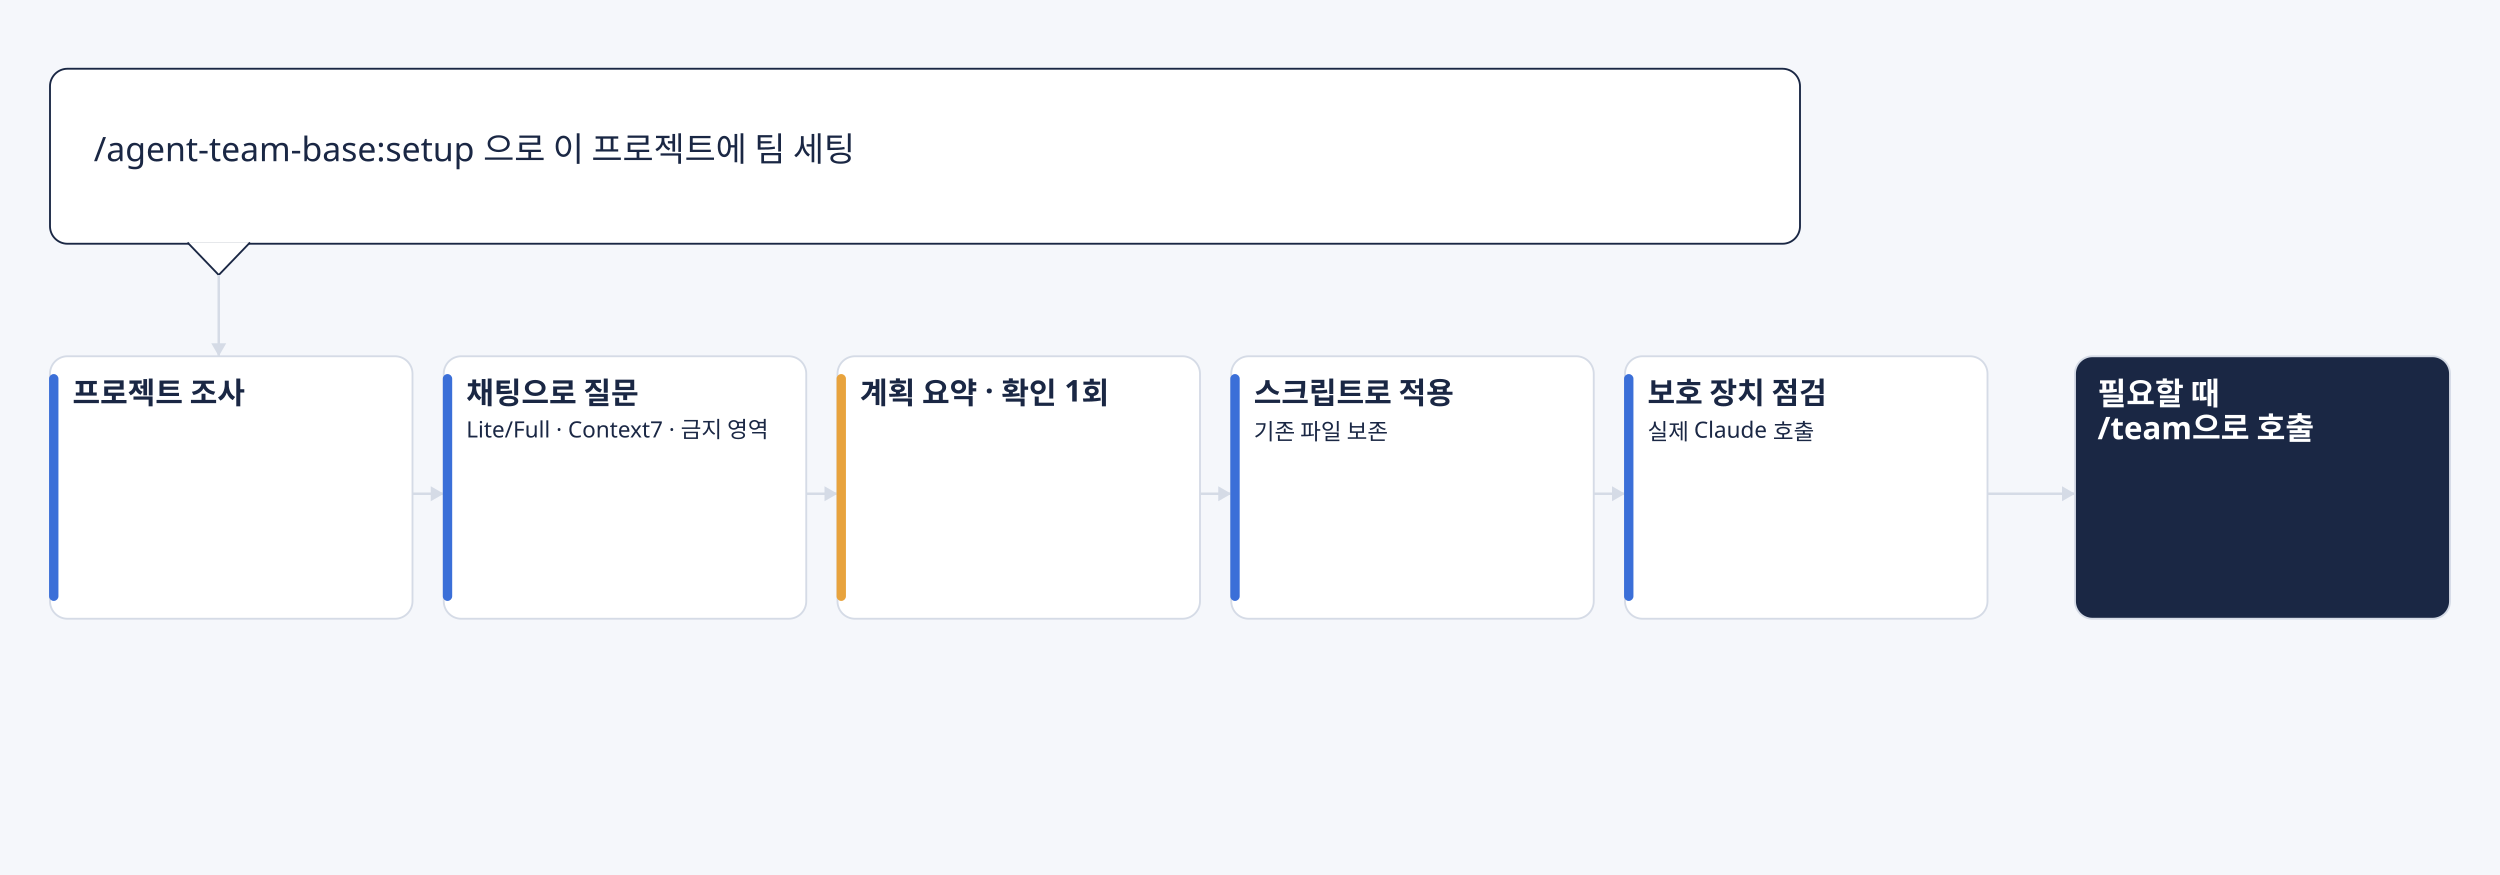
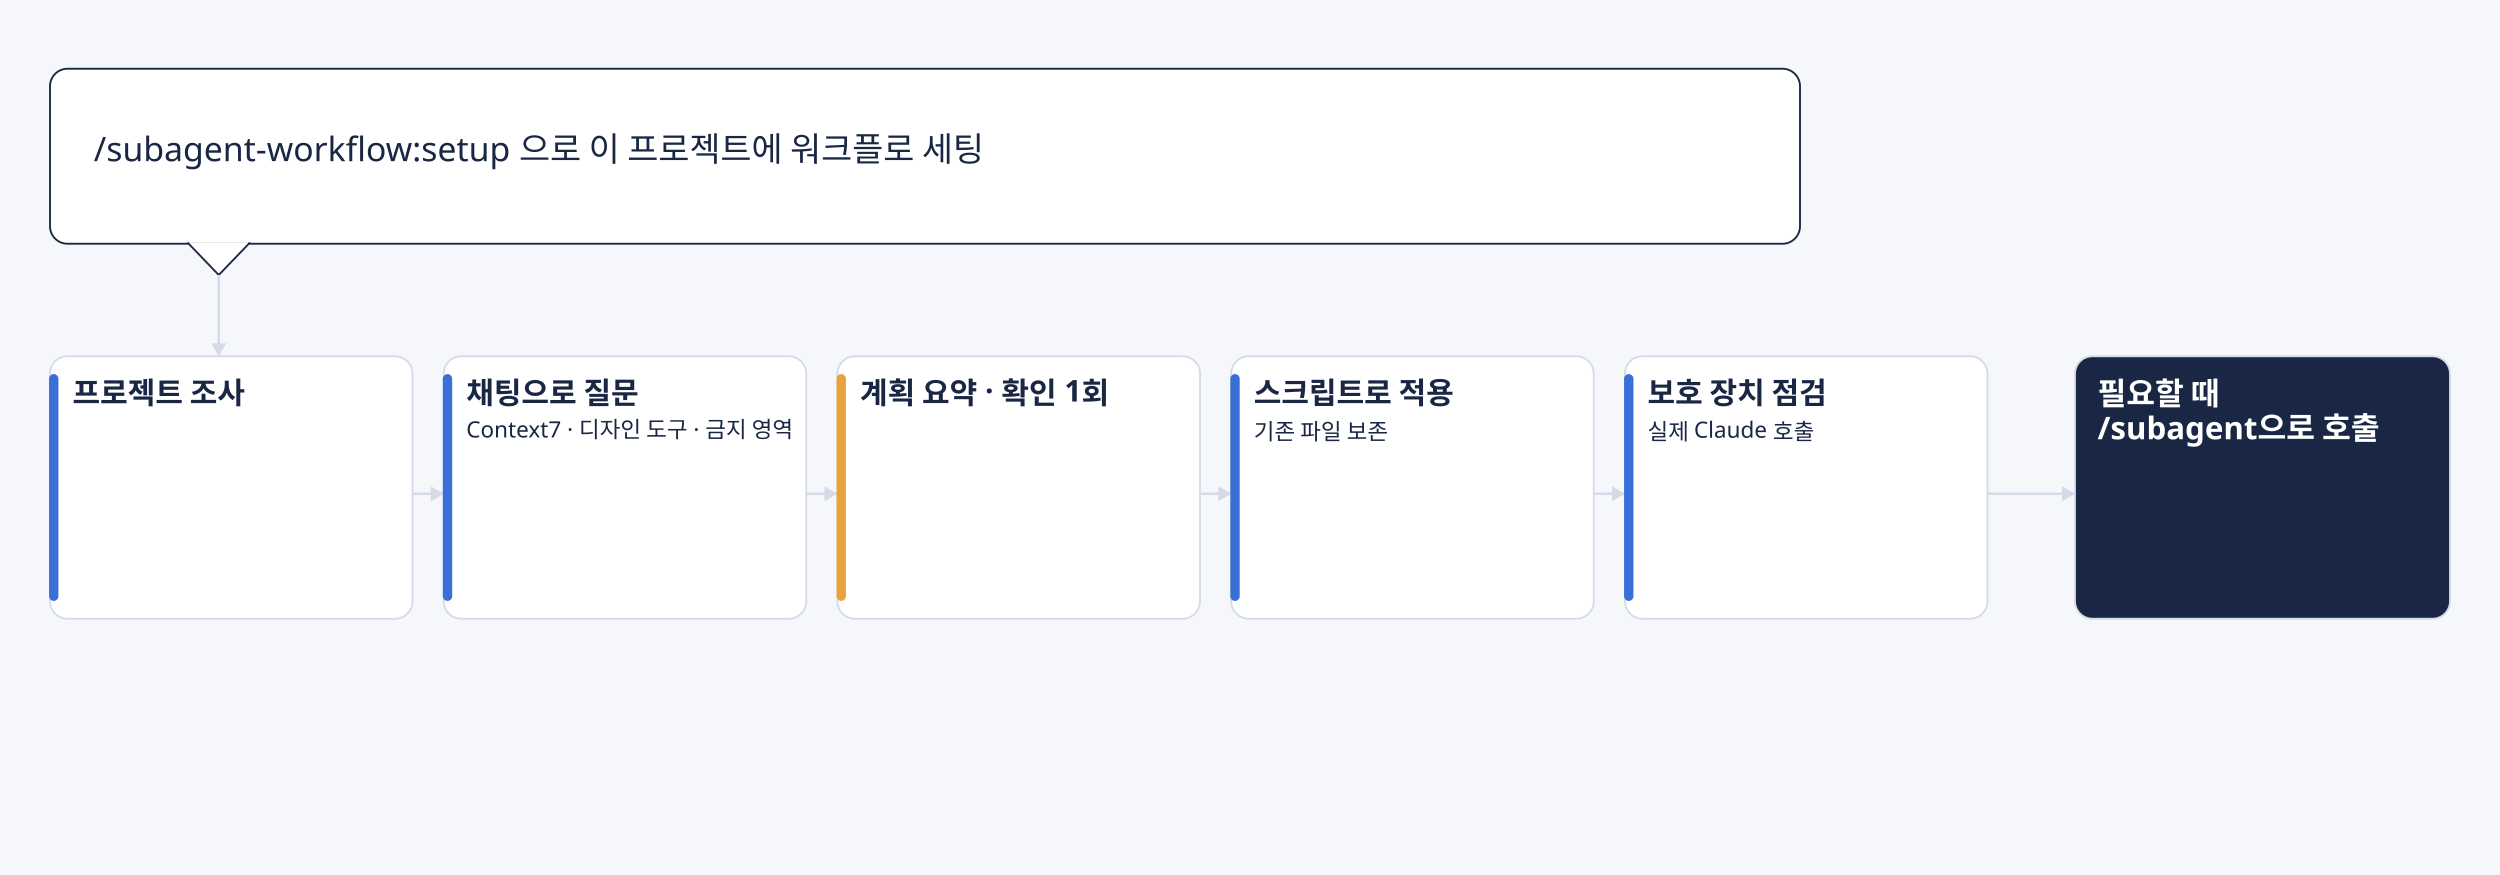
<svg xmlns="http://www.w3.org/2000/svg" width="2000" height="700" viewBox="0 0 2000 700">
  <rect width="2000" height="700" fill="#F5F7FB" />
  <rect x="40" y="55" width="1400" height="140" rx="14" fill="white" stroke="#1A2744" stroke-width="1.5" />
  <path d="M 150 194 L 175 220 L 200 194" fill="white" stroke="#1A2744" stroke-width="1.5" />
-   <text x="75" y="108" dominant-baseline="text-before-edge" font-family="Noto Sans KR, Noto Sans KR, sans-serif" font-size="27" font-weight="400" fill="#1A2744">/agent-team-base:setup 으로 이 프로젝트에 팀 세팅</text>
+   <text x="75" y="108" dominant-baseline="text-before-edge" font-family="Noto Sans KR, Noto Sans KR, sans-serif" font-size="27" font-weight="400" fill="#1A2744">/subagent-workflow:setup 으로 이 프로젝트에 워크플로 세팅</text>
  <polyline points="175,220 175,285" fill="none" stroke="#D5DBE6" stroke-width="2" />
  <polygon points="175,285 169.0,274.608 181.0,274.608" fill="#D5DBE6" />
  <rect x="40" y="285" width="290" height="210" rx="14" fill="white" stroke="#D5DBE6" stroke-width="1.5" />
  <rect x="40" y="300" width="6" height="180" rx="3" fill="#3B6FD8" stroke="#3B6FD8" stroke-width="1.5" />
  <text x="58" y="302" dominant-baseline="text-before-edge" font-family="Noto Sans KR, Noto Sans KR, sans-serif" font-size="24" font-weight="700" fill="#1A2744">프로젝트 조사</text>
  <polyline points="330,395 355,395" fill="none" stroke="#D5DBE6" stroke-width="2" />
  <polygon points="355,395 344.608,401.0 344.608,389.0" fill="#D5DBE6" />
  <rect x="355" y="285" width="290" height="210" rx="14" fill="white" stroke="#D5DBE6" stroke-width="1.5" />
  <rect x="355" y="300" width="6" height="180" rx="3" fill="#3B6FD8" stroke="#3B6FD8" stroke-width="1.5" />
  <text x="373" y="302" dominant-baseline="text-before-edge" font-family="Noto Sans KR, Noto Sans KR, sans-serif" font-size="24" font-weight="700" fill="#1A2744">채팅으로 질문</text>
-   <text x="373" y="336" dominant-baseline="text-before-edge" font-family="Noto Sans KR, Noto Sans KR, sans-serif" font-size="18" font-weight="400" fill="#1A2744">Lite/Full · Context7 · 금지 영역</text>
+   <text x="373" y="336" dominant-baseline="text-before-edge" font-family="Noto Sans KR, Noto Sans KR, sans-serif" font-size="18" font-weight="400" fill="#1A2744">Context7 · 디자인 도구 · 금지 영역</text>
  <polyline points="645,395 670,395" fill="none" stroke="#D5DBE6" stroke-width="2" />
  <polygon points="670,395 659.608,401.0 659.608,389.0" fill="#D5DBE6" />
  <rect x="670" y="285" width="290" height="210" rx="14" fill="white" stroke="#D5DBE6" stroke-width="1.5" />
  <rect x="670" y="300" width="6" height="180" rx="3" fill="#E8A33D" stroke="#E8A33D" stroke-width="1.5" />
  <text x="688" y="302" dominant-baseline="text-before-edge" font-family="Noto Sans KR, Noto Sans KR, sans-serif" font-size="24" font-weight="700" fill="#1A2744">계획 요약 · 확인 1회</text>
  <polyline points="960,395 985,395" fill="none" stroke="#D5DBE6" stroke-width="2" />
  <polygon points="985,395 974.608,401.0 974.608,389.0" fill="#D5DBE6" />
  <rect x="985" y="285" width="290" height="210" rx="14" fill="white" stroke="#D5DBE6" stroke-width="1.5" />
  <rect x="985" y="300" width="6" height="180" rx="3" fill="#3B6FD8" stroke="#3B6FD8" stroke-width="1.5" />
  <text x="1003" y="302" dominant-baseline="text-before-edge" font-family="Noto Sans KR, Noto Sans KR, sans-serif" font-size="24" font-weight="700" fill="#1A2744">스크립트로 적용</text>
  <text x="1003" y="336" dominant-baseline="text-before-edge" font-family="Noto Sans KR, Noto Sans KR, sans-serif" font-size="18" font-weight="400" fill="#1A2744">기존 파일 보존</text>
  <polyline points="1275,395 1300,395" fill="none" stroke="#D5DBE6" stroke-width="2" />
  <polygon points="1300,395 1289.608,401.0 1289.608,389.0" fill="#D5DBE6" />
  <rect x="1300" y="285" width="290" height="210" rx="14" fill="white" stroke="#D5DBE6" stroke-width="1.5" />
  <rect x="1300" y="300" width="6" height="180" rx="3" fill="#3B6FD8" stroke="#3B6FD8" stroke-width="1.5" />
  <text x="1318" y="302" dominant-baseline="text-before-edge" font-family="Noto Sans KR, Noto Sans KR, sans-serif" font-size="24" font-weight="700" fill="#1A2744">보호 장치 점검</text>
  <text x="1318" y="336" dominant-baseline="text-before-edge" font-family="Noto Sans KR, Noto Sans KR, sans-serif" font-size="18" font-weight="400" fill="#1A2744">실제 Claude 호출</text>
  <polyline points="1590,395 1660,395" fill="none" stroke="#D5DBE6" stroke-width="2" />
  <polygon points="1660,395 1649.608,401.0 1649.608,389.0" fill="#D5DBE6" />
  <rect x="1660" y="285" width="300" height="210" rx="14" fill="#1A2744" stroke="#D5DBE6" stroke-width="1.5" />
  <text x="1678" y="302" dominant-baseline="text-before-edge" font-family="Noto Sans KR, Noto Sans KR, sans-serif" font-size="25" font-weight="700" fill="white">필요할 때</text>
-   <text x="1678" y="332" dominant-baseline="text-before-edge" font-family="Noto Sans KR, Noto Sans KR, sans-serif" font-size="25" font-weight="700" fill="white">/team으로 호출</text>
+   <text x="1678" y="332" dominant-baseline="text-before-edge" font-family="Noto Sans KR, Noto Sans KR, sans-serif" font-size="25" font-weight="700" fill="white">/subagent으로 호출</text>
</svg>
